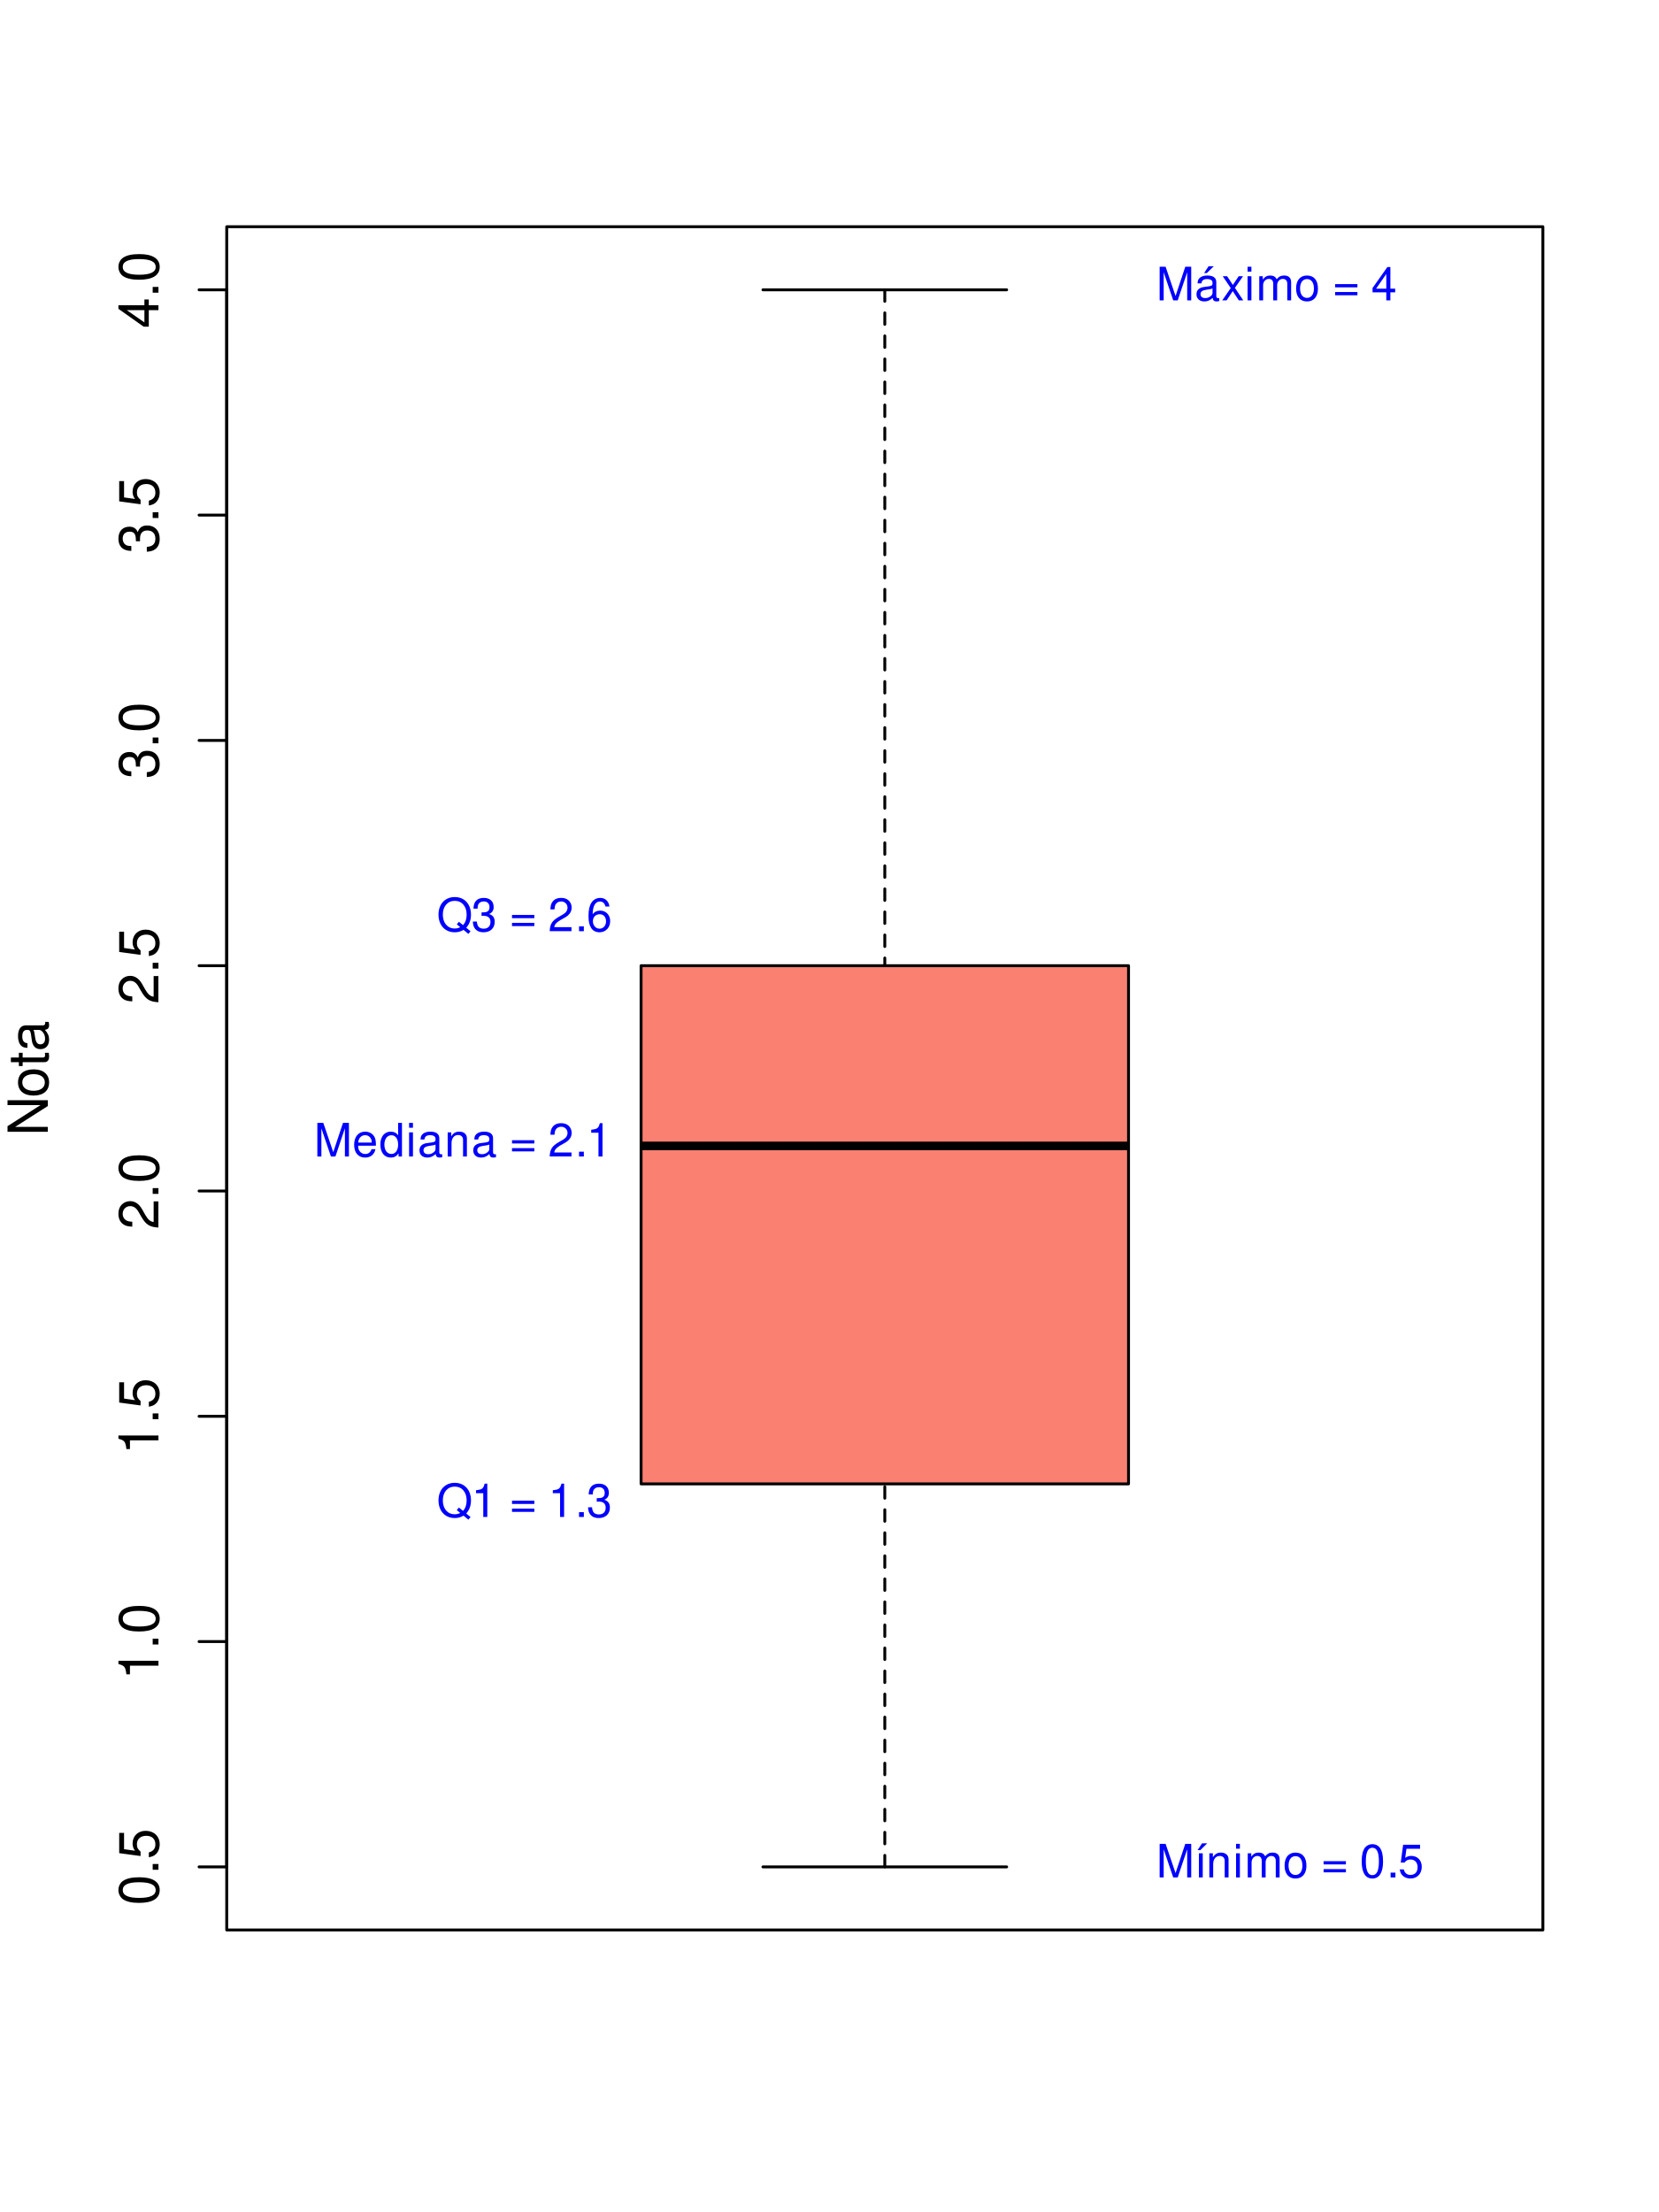
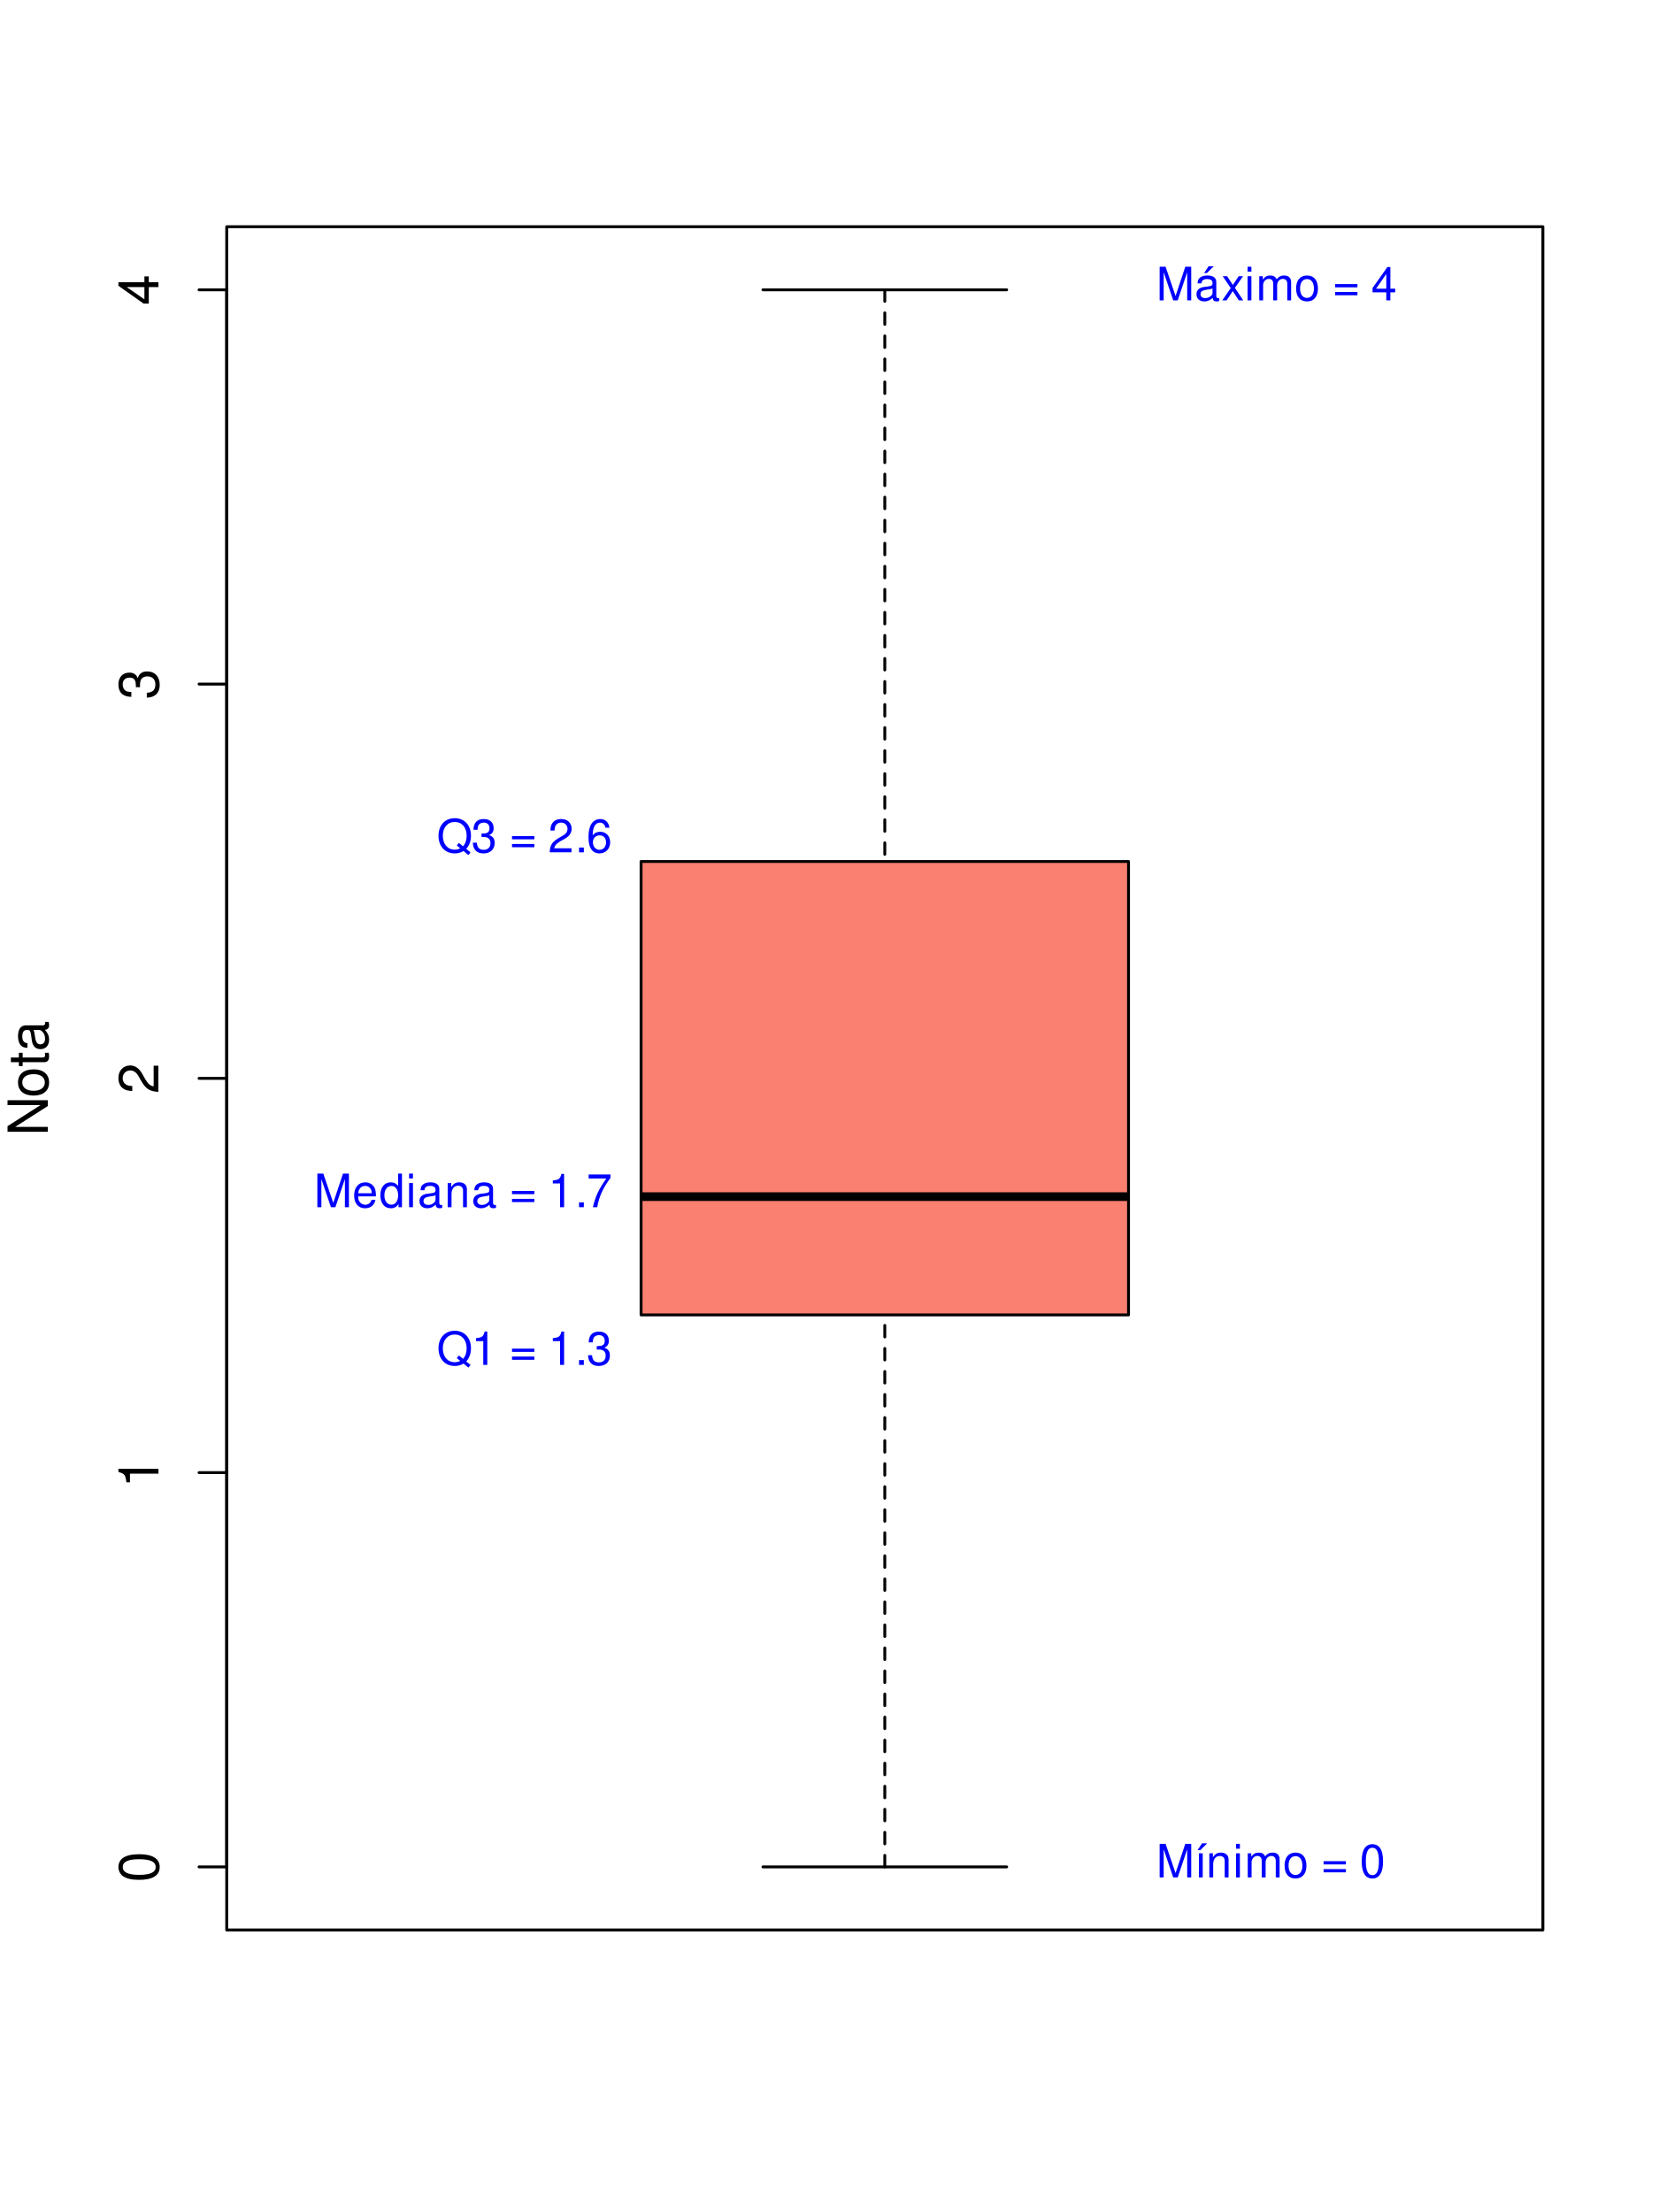
<svg xmlns="http://www.w3.org/2000/svg" xmlns:xlink="http://www.w3.org/1999/xlink" width="432pt" height="576pt" viewBox="0 0 432 576">
  <defs>
    <g>
      <g id="glyph-0-0">
        <path d="M -10.422 -3.969 C -10.422 -3.016 -9.984 -2.141 -9.281 -1.609 C -8.359 -0.953 -6.969 -0.625 -5.047 -0.625 C -1.531 -0.625 0.328 -1.766 0.328 -3.969 C 0.328 -6.125 -1.531 -7.297 -4.953 -7.297 C -6.969 -7.297 -8.328 -6.984 -9.281 -6.312 C -10 -5.781 -10.422 -4.922 -10.422 -3.969 Z M -9.297 -3.969 C -9.297 -5.328 -7.891 -6 -5.078 -6 C -2.109 -6 -0.719 -5.344 -0.719 -3.938 C -0.719 -2.594 -2.156 -1.922 -5.031 -1.922 C -7.891 -1.922 -9.297 -2.594 -9.297 -3.969 Z M -9.297 -3.969 " />
      </g>
      <g id="glyph-0-1">
-         <path d="M -1.5 -2.75 L -1.5 -1.25 L 0 -1.25 L 0 -2.75 Z M -1.5 -2.75 " />
+         <path d="M -7.422 -3.734 L 0 -3.734 L 0 -5 L -10.422 -5 L -10.422 -4.156 C -8.812 -3.719 -8.594 -3.422 -8.344 -1.469 L -7.422 -1.469 Z M -7.422 -3.734 " />
      </g>
      <g id="glyph-0-2">
-         <path d="M -10.219 -6.859 L -10.219 -1.578 L -4.656 -0.828 L -4.656 -1.984 C -5.359 -2.578 -5.609 -3.062 -5.609 -3.875 C -5.609 -5.25 -4.672 -6.094 -3.156 -6.094 C -1.688 -6.094 -0.797 -5.25 -0.797 -3.859 C -0.797 -2.75 -1.359 -2.078 -2.5 -1.766 L -2.5 -0.5 C -1.672 -0.672 -1.266 -0.828 -0.891 -1.125 C -0.109 -1.703 0.328 -2.734 0.328 -3.891 C 0.328 -5.953 -1.172 -7.391 -3.328 -7.391 C -5.344 -7.391 -6.734 -6.047 -6.734 -4.094 C -6.734 -3.375 -6.547 -2.797 -6.109 -2.203 L -8.953 -2.609 L -8.953 -6.859 Z M -10.219 -6.859 " />
+         <path d="M -1.25 -7.297 L -1.25 -1.922 C -2.125 -2.047 -2.672 -2.5 -3.422 -3.766 L -4.234 -5.203 C -5.031 -6.625 -6.094 -7.359 -7.375 -7.359 C -8.234 -7.359 -9.047 -7.016 -9.609 -6.406 C -10.156 -5.812 -10.422 -5.062 -10.422 -4.094 C -10.422 -2.797 -9.953 -1.828 -9.062 -1.266 C -8.516 -0.906 -7.859 -0.75 -6.812 -0.719 L -6.812 -1.984 C -7.516 -2.031 -7.938 -2.125 -8.281 -2.297 C -8.922 -2.625 -9.312 -3.281 -9.312 -4.047 C -9.312 -5.203 -8.469 -6.062 -7.344 -6.062 C -6.516 -6.062 -5.797 -5.594 -5.266 -4.688 L -4.5 -3.359 C -3.266 -1.219 -2.297 -0.609 -0.016 -0.484 L -0.016 -7.297 Z M -1.25 -7.297 " />
      </g>
      <g id="glyph-0-3">
-         <path d="M -7.422 -3.734 L 0 -3.734 L 0 -5 L -10.422 -5 L -10.422 -4.156 C -8.812 -3.719 -8.594 -3.422 -8.344 -1.469 L -7.422 -1.469 Z M -7.422 -3.734 " />
+         <path d="M -4.797 -3.188 L -4.797 -3.875 C -4.797 -5.266 -4.156 -6 -2.891 -6 C -1.578 -6 -0.797 -5.203 -0.797 -3.891 C -0.797 -2.5 -1.5 -1.812 -3.031 -1.734 L -3.031 -0.469 C -2.188 -0.516 -1.641 -0.656 -1.188 -0.906 C -0.172 -1.438 0.328 -2.438 0.328 -3.828 C 0.328 -5.938 -0.938 -7.297 -2.906 -7.297 C -4.234 -7.297 -4.953 -6.781 -5.391 -5.562 C -5.781 -6.516 -6.5 -6.984 -7.547 -6.984 C -9.328 -6.984 -10.422 -5.812 -10.422 -3.875 C -10.422 -1.812 -9.266 -0.719 -7.062 -0.672 L -7.062 -1.938 C -7.688 -1.953 -8.047 -2.016 -8.375 -2.172 C -8.953 -2.469 -9.312 -3.094 -9.312 -3.891 C -9.312 -5.016 -8.625 -5.688 -7.5 -5.688 C -6.766 -5.688 -6.328 -5.438 -6.078 -4.875 C -5.938 -4.531 -5.875 -4.062 -5.859 -3.188 Z M -4.797 -3.188 " />
      </g>
      <g id="glyph-0-4">
-         <path d="M -1.25 -7.297 L -1.25 -1.922 C -2.125 -2.047 -2.672 -2.5 -3.422 -3.766 L -4.234 -5.203 C -5.031 -6.625 -6.094 -7.359 -7.375 -7.359 C -8.234 -7.359 -9.047 -7.016 -9.609 -6.406 C -10.156 -5.812 -10.422 -5.062 -10.422 -4.094 C -10.422 -2.797 -9.953 -1.828 -9.062 -1.266 C -8.516 -0.906 -7.859 -0.75 -6.812 -0.719 L -6.812 -1.984 C -7.516 -2.031 -7.938 -2.125 -8.281 -2.297 C -8.922 -2.625 -9.312 -3.281 -9.312 -4.047 C -9.312 -5.203 -8.469 -6.062 -7.344 -6.062 C -6.516 -6.062 -5.797 -5.594 -5.266 -4.688 L -4.5 -3.359 C -3.266 -1.219 -2.297 -0.609 -0.016 -0.484 L -0.016 -7.297 Z M -1.25 -7.297 " />
+         <path d="M -2.516 -4.703 L 0 -4.703 L 0 -5.984 L -2.516 -5.984 L -2.516 -7.484 L -3.656 -7.484 L -3.656 -5.984 L -10.422 -5.984 L -10.422 -5.047 L -3.859 -0.406 L -2.516 -0.406 Z M -3.656 -4.703 L -3.656 -1.516 L -8.25 -4.703 Z M -3.656 -4.703 " />
      </g>
      <g id="glyph-0-5">
-         <path d="M -4.797 -3.188 L -4.797 -3.875 C -4.797 -5.266 -4.156 -6 -2.891 -6 C -1.578 -6 -0.797 -5.203 -0.797 -3.891 C -0.797 -2.5 -1.5 -1.812 -3.031 -1.734 L -3.031 -0.469 C -2.188 -0.516 -1.641 -0.656 -1.188 -0.906 C -0.172 -1.438 0.328 -2.438 0.328 -3.828 C 0.328 -5.938 -0.938 -7.297 -2.906 -7.297 C -4.234 -7.297 -4.953 -6.781 -5.391 -5.562 C -5.781 -6.516 -6.5 -6.984 -7.547 -6.984 C -9.328 -6.984 -10.422 -5.812 -10.422 -3.875 C -10.422 -1.812 -9.266 -0.719 -7.062 -0.672 L -7.062 -1.938 C -7.688 -1.953 -8.047 -2.016 -8.375 -2.172 C -8.953 -2.469 -9.312 -3.094 -9.312 -3.891 C -9.312 -5.016 -8.625 -5.688 -7.5 -5.688 C -6.766 -5.688 -6.328 -5.438 -6.078 -4.875 C -5.938 -4.531 -5.875 -4.062 -5.859 -3.188 Z M -4.797 -3.188 " />
+         <path d="M -10.5 -9.312 L -10.5 -8.031 L -1.922 -8.031 L -10.5 -2.547 L -10.5 -1.094 L 0 -1.094 L 0 -2.359 L -8.516 -2.359 L 0 -7.797 L 0 -9.312 Z M -10.5 -9.312 " />
      </g>
      <g id="glyph-0-6">
-         <path d="M -2.516 -4.703 L 0 -4.703 L 0 -5.984 L -2.516 -5.984 L -2.516 -7.484 L -3.656 -7.484 L -3.656 -5.984 L -10.422 -5.984 L -10.422 -5.047 L -3.859 -0.406 L -2.516 -0.406 Z M -3.656 -4.703 L -3.656 -1.516 L -8.25 -4.703 Z M -3.656 -4.703 " />
+         <path d="M -7.766 -3.922 C -7.766 -1.781 -6.25 -0.516 -3.719 -0.516 C -1.172 -0.516 0.328 -1.781 0.328 -3.938 C 0.328 -6.062 -1.188 -7.344 -3.656 -7.344 C -6.281 -7.344 -7.766 -6.109 -7.766 -3.922 Z M -6.656 -3.938 C -6.656 -5.281 -5.547 -6.094 -3.672 -6.094 C -1.891 -6.094 -0.781 -5.266 -0.781 -3.938 C -0.781 -2.594 -1.891 -1.766 -3.719 -1.766 C -5.547 -1.766 -6.656 -2.594 -6.656 -3.938 Z M -6.656 -3.938 " />
      </g>
      <g id="glyph-0-7">
-         <path d="M -10.5 -9.312 L -10.5 -8.031 L -1.922 -8.031 L -10.5 -2.547 L -10.5 -1.094 L 0 -1.094 L 0 -2.359 L -8.516 -2.359 L 0 -7.797 L 0 -9.312 Z M -10.5 -9.312 " />
+         <path d="M -7.547 -3.656 L -7.547 -2.422 L -9.625 -2.422 L -9.625 -1.219 L -7.547 -1.219 L -7.547 -0.203 L -6.562 -0.203 L -6.562 -1.219 L -0.859 -1.219 C -0.094 -1.219 0.328 -1.75 0.328 -2.672 C 0.328 -3 0.297 -3.25 0.234 -3.656 L -0.781 -3.656 C -0.734 -3.484 -0.719 -3.328 -0.719 -3.078 C -0.719 -2.562 -0.859 -2.422 -1.391 -2.422 L -6.562 -2.422 L -6.562 -3.656 Z M -7.547 -3.656 " />
      </g>
      <g id="glyph-0-8">
-         <path d="M -7.766 -3.922 C -7.766 -1.781 -6.25 -0.516 -3.719 -0.516 C -1.172 -0.516 0.328 -1.781 0.328 -3.938 C 0.328 -6.062 -1.188 -7.344 -3.656 -7.344 C -6.281 -7.344 -7.766 -6.109 -7.766 -3.922 Z M -6.656 -3.938 C -6.656 -5.281 -5.547 -6.094 -3.672 -6.094 C -1.891 -6.094 -0.781 -5.266 -0.781 -3.938 C -0.781 -2.594 -1.891 -1.766 -3.719 -1.766 C -5.547 -1.766 -6.656 -2.594 -6.656 -3.938 Z M -6.656 -3.938 " />
-       </g>
-       <g id="glyph-0-9">
-         <path d="M -7.547 -3.656 L -7.547 -2.422 L -9.625 -2.422 L -9.625 -1.219 L -7.547 -1.219 L -7.547 -0.203 L -6.562 -0.203 L -6.562 -1.219 L -0.859 -1.219 C -0.094 -1.219 0.328 -1.75 0.328 -2.672 C 0.328 -3 0.297 -3.25 0.234 -3.656 L -0.781 -3.656 C -0.734 -3.484 -0.719 -3.328 -0.719 -3.078 C -0.719 -2.562 -0.859 -2.422 -1.391 -2.422 L -6.562 -2.422 L -6.562 -3.656 Z M -7.547 -3.656 " />
-       </g>
-       <g id="glyph-0-10">
        <path d="M -0.703 -7.703 C -0.672 -7.578 -0.672 -7.516 -0.672 -7.453 C -0.672 -7.031 -0.891 -6.797 -1.266 -6.797 L -5.703 -6.797 C -7.047 -6.797 -7.766 -5.812 -7.766 -3.969 C -7.766 -2.859 -7.453 -1.969 -6.891 -1.453 C -6.5 -1.109 -6.062 -0.969 -5.312 -0.938 L -5.312 -2.141 C -6.234 -2.25 -6.656 -2.797 -6.656 -3.922 C -6.656 -5.016 -6.25 -5.609 -5.531 -5.609 L -5.219 -5.609 C -4.703 -5.594 -4.516 -5.328 -4.375 -4.344 C -4.156 -2.656 -4.109 -2.391 -3.922 -1.938 C -3.547 -1.047 -2.875 -0.609 -1.906 -0.609 C -0.531 -0.609 0.328 -1.562 0.328 -3.078 C 0.328 -4.031 0 -4.797 -0.781 -5.641 C 0 -5.734 0.328 -6.109 0.328 -6.891 C 0.328 -7.141 0.297 -7.297 0.203 -7.703 Z M -2.375 -5.609 C -1.969 -5.609 -1.734 -5.484 -1.391 -5.125 C -0.953 -4.641 -0.719 -4.047 -0.719 -3.344 C -0.719 -2.406 -1.172 -1.859 -1.938 -1.859 C -2.719 -1.859 -3.125 -2.375 -3.312 -3.672 C -3.484 -4.953 -3.547 -5.203 -3.734 -5.609 Z M -2.375 -5.609 " />
      </g>
      <g id="glyph-1-0">
        <path d="M 5.609 0 L 8.078 -7.328 L 8.078 0 L 9.125 0 L 9.125 -8.75 L 7.578 -8.75 L 5.047 -1.125 L 2.453 -8.75 L 0.906 -8.75 L 0.906 0 L 1.953 0 L 1.953 -7.328 L 4.438 0 Z M 5.609 0 " />
      </g>
      <g id="glyph-1-1">
        <path d="M 2.125 -6.281 L 1.125 -6.281 L 1.125 0 L 2.125 0 Z M 1.938 -8.875 L 0.781 -7.109 L 1.5 -7.109 L 3.281 -8.875 Z M 1.938 -8.875 " />
      </g>
      <g id="glyph-1-2">
        <path d="M 0.844 -6.281 L 0.844 0 L 1.844 0 L 1.844 -3.469 C 1.844 -4.75 2.516 -5.594 3.547 -5.594 C 4.344 -5.594 4.844 -5.109 4.844 -4.359 L 4.844 0 L 5.844 0 L 5.844 -4.75 C 5.844 -5.797 5.062 -6.469 3.859 -6.469 C 2.922 -6.469 2.312 -6.109 1.766 -5.234 L 1.766 -6.281 Z M 0.844 -6.281 " />
      </g>
      <g id="glyph-1-3">
        <path d="M 1.797 -6.281 L 0.797 -6.281 L 0.797 0 L 1.797 0 Z M 1.797 -8.75 L 0.797 -8.75 L 0.797 -7.484 L 1.797 -7.484 Z M 1.797 -8.75 " />
      </g>
      <g id="glyph-1-4">
        <path d="M 0.844 -6.281 L 0.844 0 L 1.844 0 L 1.844 -3.953 C 1.844 -4.859 2.516 -5.594 3.328 -5.594 C 4.062 -5.594 4.484 -5.141 4.484 -4.328 L 4.484 0 L 5.5 0 L 5.5 -3.953 C 5.5 -4.859 6.156 -5.594 6.969 -5.594 C 7.703 -5.594 8.141 -5.125 8.141 -4.328 L 8.141 0 L 9.141 0 L 9.141 -4.719 C 9.141 -5.844 8.5 -6.469 7.312 -6.469 C 6.484 -6.469 5.969 -6.219 5.391 -5.516 C 5.016 -6.188 4.516 -6.469 3.703 -6.469 C 2.859 -6.469 2.297 -6.156 1.766 -5.406 L 1.766 -6.281 Z M 0.844 -6.281 " />
      </g>
      <g id="glyph-1-5">
        <path d="M 3.266 -6.469 C 1.484 -6.469 0.438 -5.203 0.438 -3.094 C 0.438 -0.969 1.484 0.281 3.281 0.281 C 5.047 0.281 6.125 -0.984 6.125 -3.047 C 6.125 -5.234 5.094 -6.469 3.266 -6.469 Z M 3.281 -5.547 C 4.406 -5.547 5.078 -4.625 5.078 -3.062 C 5.078 -1.578 4.375 -0.641 3.281 -0.641 C 2.156 -0.641 1.469 -1.578 1.469 -3.094 C 1.469 -4.625 2.156 -5.547 3.281 -5.547 Z M 3.281 -5.547 " />
      </g>
      <g id="glyph-1-6">
</g>
      <g id="glyph-1-7">
        <path d="M 6.406 -4.234 L 0.594 -4.234 L 0.594 -3.391 L 6.406 -3.391 Z M 6.406 -2.172 L 0.594 -2.172 L 0.594 -1.328 L 6.406 -1.328 Z M 6.406 -2.172 " />
      </g>
      <g id="glyph-1-8">
        <path d="M 3.297 -8.672 C 2.516 -8.672 1.781 -8.312 1.344 -7.734 C 0.797 -6.953 0.516 -5.812 0.516 -4.203 C 0.516 -1.266 1.469 0.281 3.297 0.281 C 5.094 0.281 6.078 -1.266 6.078 -4.125 C 6.078 -5.812 5.812 -6.938 5.25 -7.734 C 4.812 -8.328 4.109 -8.672 3.297 -8.672 Z M 3.297 -7.734 C 4.438 -7.734 5 -6.578 5 -4.219 C 5 -1.75 4.453 -0.594 3.281 -0.594 C 2.156 -0.594 1.594 -1.797 1.594 -4.188 C 1.594 -6.578 2.156 -7.734 3.297 -7.734 Z M 3.297 -7.734 " />
      </g>
      <g id="glyph-1-9">
+         <path d="M 6.422 -0.594 C 6.312 -0.562 6.266 -0.562 6.203 -0.562 C 5.859 -0.562 5.656 -0.75 5.656 -1.062 L 5.656 -4.75 C 5.656 -5.875 4.844 -6.469 3.297 -6.469 C 2.375 -6.469 1.641 -6.203 1.219 -5.734 C 0.922 -5.406 0.797 -5.047 0.781 -4.422 L 1.781 -4.422 C 1.875 -5.203 2.328 -5.547 3.266 -5.547 C 4.172 -5.547 4.672 -5.203 4.672 -4.609 L 4.672 -4.344 C 4.656 -3.906 4.438 -3.75 3.625 -3.641 C 2.203 -3.469 1.984 -3.422 1.609 -3.266 C 0.875 -2.953 0.5 -2.406 0.5 -1.578 C 0.5 -0.438 1.297 0.281 2.562 0.281 C 3.359 0.281 4 0 4.703 -0.641 C 4.781 0 5.094 0.281 5.734 0.281 C 5.953 0.281 6.078 0.25 6.422 0.172 Z M 4.672 -1.984 C 4.672 -1.641 4.578 -1.438 4.266 -1.156 C 3.859 -0.797 3.375 -0.594 2.781 -0.594 C 2 -0.594 1.547 -0.969 1.547 -1.609 C 1.547 -2.266 1.984 -2.609 3.062 -2.766 C 4.125 -2.906 4.328 -2.953 4.672 -3.109 Z M 3.641 -8.875 L 2.484 -7.109 L 3.203 -7.109 L 4.984 -8.875 Z M 3.641 -8.875 " />
+       </g>
+       <g id="glyph-1-10">
+         <path d="M 3.5 -3.25 L 5.609 -6.281 L 4.484 -6.281 L 2.969 -4.016 L 1.469 -6.281 L 0.328 -6.281 L 2.422 -3.203 L 0.203 0 L 1.344 0 L 2.938 -2.406 L 4.516 0 L 5.672 0 Z M 3.5 -3.25 " />
+       </g>
+       <g id="glyph-1-11">
+         <path d="M 3.922 -2.094 L 3.922 0 L 4.984 0 L 4.984 -2.094 L 6.234 -2.094 L 6.234 -3.047 L 4.984 -3.047 L 4.984 -8.672 L 4.203 -8.672 L 0.344 -3.219 L 0.344 -2.094 Z M 3.922 -3.047 L 1.266 -3.047 L 3.922 -6.875 Z M 3.922 -3.047 " />
+       </g>
+       <g id="glyph-1-12">
+         <path d="M 8.797 0.016 L 7.672 -0.906 C 8.5 -1.828 8.906 -2.938 8.906 -4.328 C 8.906 -7.062 7.203 -8.891 4.688 -8.891 C 2.141 -8.891 0.453 -7.062 0.453 -4.312 C 0.453 -1.578 2.141 0.281 4.688 0.281 C 5.562 0.281 6.266 0.078 6.969 -0.344 L 8.234 0.703 Z M 5.766 -2.453 L 5.219 -1.781 L 6.109 -1.047 C 5.594 -0.797 5.203 -0.703 4.672 -0.703 C 2.812 -0.703 1.578 -2.141 1.578 -4.312 C 1.578 -6.469 2.812 -7.906 4.688 -7.906 C 6.547 -7.906 7.781 -6.469 7.781 -4.312 C 7.781 -3.188 7.484 -2.312 6.844 -1.578 Z M 5.766 -2.453 " />
+       </g>
+       <g id="glyph-1-13">
+         <path d="M 3.109 -6.188 L 3.109 0 L 4.156 0 L 4.156 -8.672 L 3.469 -8.672 C 3.094 -7.344 2.859 -7.156 1.219 -6.953 L 1.219 -6.188 Z M 3.109 -6.188 " />
+       </g>
+       <g id="glyph-1-14">
        <path d="M 2.297 -1.25 L 1.047 -1.25 L 1.047 0 L 2.297 0 Z M 2.297 -1.25 " />
      </g>
-       <g id="glyph-1-10">
-         <path d="M 5.719 -8.516 L 1.312 -8.516 L 0.688 -3.875 L 1.656 -3.875 C 2.141 -4.469 2.562 -4.672 3.234 -4.672 C 4.375 -4.672 5.078 -3.891 5.078 -2.625 C 5.078 -1.406 4.375 -0.656 3.219 -0.656 C 2.297 -0.656 1.734 -1.125 1.469 -2.094 L 0.422 -2.094 C 0.562 -1.391 0.688 -1.062 0.938 -0.75 C 1.422 -0.094 2.281 0.281 3.234 0.281 C 4.953 0.281 6.156 -0.969 6.156 -2.766 C 6.156 -4.453 5.047 -5.609 3.406 -5.609 C 2.812 -5.609 2.328 -5.453 1.844 -5.094 L 2.172 -7.469 L 5.719 -7.469 Z M 5.719 -8.516 " />
-       </g>
-       <g id="glyph-1-11">
-         <path d="M 6.422 -0.594 C 6.312 -0.562 6.266 -0.562 6.203 -0.562 C 5.859 -0.562 5.656 -0.75 5.656 -1.062 L 5.656 -4.75 C 5.656 -5.875 4.844 -6.469 3.297 -6.469 C 2.375 -6.469 1.641 -6.203 1.219 -5.734 C 0.922 -5.406 0.797 -5.047 0.781 -4.422 L 1.781 -4.422 C 1.875 -5.203 2.328 -5.547 3.266 -5.547 C 4.172 -5.547 4.672 -5.203 4.672 -4.609 L 4.672 -4.344 C 4.656 -3.906 4.438 -3.75 3.625 -3.641 C 2.203 -3.469 1.984 -3.422 1.609 -3.266 C 0.875 -2.953 0.5 -2.406 0.5 -1.578 C 0.5 -0.438 1.297 0.281 2.562 0.281 C 3.359 0.281 4 0 4.703 -0.641 C 4.781 0 5.094 0.281 5.734 0.281 C 5.953 0.281 6.078 0.25 6.422 0.172 Z M 4.672 -1.984 C 4.672 -1.641 4.578 -1.438 4.266 -1.156 C 3.859 -0.797 3.375 -0.594 2.781 -0.594 C 2 -0.594 1.547 -0.969 1.547 -1.609 C 1.547 -2.266 1.984 -2.609 3.062 -2.766 C 4.125 -2.906 4.328 -2.953 4.672 -3.109 Z M 3.641 -8.875 L 2.484 -7.109 L 3.203 -7.109 L 4.984 -8.875 Z M 3.641 -8.875 " />
-       </g>
-       <g id="glyph-1-12">
-         <path d="M 3.5 -3.25 L 5.609 -6.281 L 4.484 -6.281 L 2.969 -4.016 L 1.469 -6.281 L 0.328 -6.281 L 2.422 -3.203 L 0.203 0 L 1.344 0 L 2.938 -2.406 L 4.516 0 L 5.672 0 Z M 3.5 -3.25 " />
-       </g>
-       <g id="glyph-1-13">
-         <path d="M 3.922 -2.094 L 3.922 0 L 4.984 0 L 4.984 -2.094 L 6.234 -2.094 L 6.234 -3.047 L 4.984 -3.047 L 4.984 -8.672 L 4.203 -8.672 L 0.344 -3.219 L 0.344 -2.094 Z M 3.922 -3.047 L 1.266 -3.047 L 3.922 -6.875 Z M 3.922 -3.047 " />
-       </g>
-       <g id="glyph-1-14">
-         <path d="M 8.797 0.016 L 7.672 -0.906 C 8.5 -1.828 8.906 -2.938 8.906 -4.328 C 8.906 -7.062 7.203 -8.891 4.688 -8.891 C 2.141 -8.891 0.453 -7.062 0.453 -4.312 C 0.453 -1.578 2.141 0.281 4.688 0.281 C 5.562 0.281 6.266 0.078 6.969 -0.344 L 8.234 0.703 Z M 5.766 -2.453 L 5.219 -1.781 L 6.109 -1.047 C 5.594 -0.797 5.203 -0.703 4.672 -0.703 C 2.812 -0.703 1.578 -2.141 1.578 -4.312 C 1.578 -6.469 2.812 -7.906 4.688 -7.906 C 6.547 -7.906 7.781 -6.469 7.781 -4.312 C 7.781 -3.188 7.484 -2.312 6.844 -1.578 Z M 5.766 -2.453 " />
-       </g>
      <g id="glyph-1-15">
-         <path d="M 3.109 -6.188 L 3.109 0 L 4.156 0 L 4.156 -8.672 L 3.469 -8.672 C 3.094 -7.344 2.859 -7.156 1.219 -6.953 L 1.219 -6.188 Z M 3.109 -6.188 " />
+         <path d="M 2.656 -4 L 3.234 -4 C 4.375 -4 4.984 -3.453 4.984 -2.406 C 4.984 -1.312 4.328 -0.656 3.234 -0.656 C 2.078 -0.656 1.516 -1.25 1.438 -2.516 L 0.391 -2.516 C 0.438 -1.828 0.547 -1.375 0.75 -0.984 C 1.203 -0.141 2.031 0.281 3.188 0.281 C 4.938 0.281 6.078 -0.781 6.078 -2.422 C 6.078 -3.531 5.656 -4.125 4.625 -4.484 C 5.422 -4.812 5.812 -5.406 5.812 -6.281 C 5.812 -7.781 4.844 -8.672 3.234 -8.672 C 1.516 -8.672 0.594 -7.719 0.562 -5.875 L 1.625 -5.875 C 1.625 -6.406 1.688 -6.703 1.812 -6.969 C 2.047 -7.469 2.578 -7.75 3.234 -7.75 C 4.172 -7.75 4.734 -7.188 4.734 -6.25 C 4.734 -5.641 4.531 -5.266 4.062 -5.062 C 3.766 -4.938 3.391 -4.891 2.656 -4.891 Z M 2.656 -4 " />
      </g>
      <g id="glyph-1-16">
-         <path d="M 2.656 -4 L 3.234 -4 C 4.375 -4 4.984 -3.453 4.984 -2.406 C 4.984 -1.312 4.328 -0.656 3.234 -0.656 C 2.078 -0.656 1.516 -1.25 1.438 -2.516 L 0.391 -2.516 C 0.438 -1.828 0.547 -1.375 0.75 -0.984 C 1.203 -0.141 2.031 0.281 3.188 0.281 C 4.938 0.281 6.078 -0.781 6.078 -2.422 C 6.078 -3.531 5.656 -4.125 4.625 -4.484 C 5.422 -4.812 5.812 -5.406 5.812 -6.281 C 5.812 -7.781 4.844 -8.672 3.234 -8.672 C 1.516 -8.672 0.594 -7.719 0.562 -5.875 L 1.625 -5.875 C 1.625 -6.406 1.688 -6.703 1.812 -6.969 C 2.047 -7.469 2.578 -7.75 3.234 -7.75 C 4.172 -7.75 4.734 -7.188 4.734 -6.25 C 4.734 -5.641 4.531 -5.266 4.062 -5.062 C 3.766 -4.938 3.391 -4.891 2.656 -4.891 Z M 2.656 -4 " />
+         <path d="M 6.156 -2.812 C 6.156 -3.766 6.078 -4.344 5.906 -4.812 C 5.5 -5.844 4.531 -6.469 3.359 -6.469 C 1.609 -6.469 0.484 -5.141 0.484 -3.062 C 0.484 -0.984 1.562 0.281 3.344 0.281 C 4.781 0.281 5.766 -0.547 6.031 -1.906 L 5.016 -1.906 C 4.734 -1.078 4.172 -0.641 3.375 -0.641 C 2.734 -0.641 2.203 -0.938 1.859 -1.469 C 1.625 -1.828 1.531 -2.188 1.531 -2.812 Z M 1.547 -3.625 C 1.625 -4.781 2.344 -5.547 3.344 -5.547 C 4.375 -5.547 5.078 -4.75 5.078 -3.625 Z M 1.547 -3.625 " />
      </g>
      <g id="glyph-1-17">
-         <path d="M 6.156 -2.812 C 6.156 -3.766 6.078 -4.344 5.906 -4.812 C 5.5 -5.844 4.531 -6.469 3.359 -6.469 C 1.609 -6.469 0.484 -5.141 0.484 -3.062 C 0.484 -0.984 1.562 0.281 3.344 0.281 C 4.781 0.281 5.766 -0.547 6.031 -1.906 L 5.016 -1.906 C 4.734 -1.078 4.172 -0.641 3.375 -0.641 C 2.734 -0.641 2.203 -0.938 1.859 -1.469 C 1.625 -1.828 1.531 -2.188 1.531 -2.812 Z M 1.547 -3.625 C 1.625 -4.781 2.344 -5.547 3.344 -5.547 C 4.375 -5.547 5.078 -4.75 5.078 -3.625 Z M 1.547 -3.625 " />
+         <path d="M 5.938 -8.75 L 4.938 -8.75 L 4.938 -5.5 C 4.531 -6.125 3.859 -6.469 3.016 -6.469 C 1.375 -6.469 0.312 -5.156 0.312 -3.156 C 0.312 -1.031 1.344 0.281 3.047 0.281 C 3.906 0.281 4.516 -0.047 5.047 -0.828 L 5.047 0 L 5.938 0 Z M 3.188 -5.531 C 4.266 -5.531 4.938 -4.578 4.938 -3.078 C 4.938 -1.625 4.25 -0.656 3.188 -0.656 C 2.094 -0.656 1.359 -1.625 1.359 -3.094 C 1.359 -4.562 2.094 -5.531 3.188 -5.531 Z M 3.188 -5.531 " />
      </g>
      <g id="glyph-1-18">
-         <path d="M 5.938 -8.75 L 4.938 -8.75 L 4.938 -5.5 C 4.531 -6.125 3.859 -6.469 3.016 -6.469 C 1.375 -6.469 0.312 -5.156 0.312 -3.156 C 0.312 -1.031 1.344 0.281 3.047 0.281 C 3.906 0.281 4.516 -0.047 5.047 -0.828 L 5.047 0 L 5.938 0 Z M 3.188 -5.531 C 4.266 -5.531 4.938 -4.578 4.938 -3.078 C 4.938 -1.625 4.25 -0.656 3.188 -0.656 C 2.094 -0.656 1.359 -1.625 1.359 -3.094 C 1.359 -4.562 2.094 -5.531 3.188 -5.531 Z M 3.188 -5.531 " />
+         <path d="M 6.422 -0.594 C 6.312 -0.562 6.266 -0.562 6.203 -0.562 C 5.859 -0.562 5.656 -0.75 5.656 -1.062 L 5.656 -4.75 C 5.656 -5.875 4.844 -6.469 3.297 -6.469 C 2.375 -6.469 1.641 -6.203 1.219 -5.734 C 0.922 -5.406 0.797 -5.047 0.781 -4.422 L 1.781 -4.422 C 1.875 -5.203 2.328 -5.547 3.266 -5.547 C 4.172 -5.547 4.672 -5.203 4.672 -4.609 L 4.672 -4.344 C 4.656 -3.906 4.438 -3.75 3.625 -3.641 C 2.203 -3.469 1.984 -3.422 1.609 -3.266 C 0.875 -2.953 0.5 -2.406 0.5 -1.578 C 0.5 -0.438 1.297 0.281 2.562 0.281 C 3.359 0.281 4 0 4.703 -0.641 C 4.781 0 5.094 0.281 5.734 0.281 C 5.953 0.281 6.078 0.25 6.422 0.172 Z M 4.672 -1.984 C 4.672 -1.641 4.578 -1.438 4.266 -1.156 C 3.859 -0.797 3.375 -0.594 2.781 -0.594 C 2 -0.594 1.547 -0.969 1.547 -1.609 C 1.547 -2.266 1.984 -2.609 3.062 -2.766 C 4.125 -2.906 4.328 -2.953 4.672 -3.109 Z M 4.672 -1.984 " />
      </g>
      <g id="glyph-1-19">
-         <path d="M 6.422 -0.594 C 6.312 -0.562 6.266 -0.562 6.203 -0.562 C 5.859 -0.562 5.656 -0.75 5.656 -1.062 L 5.656 -4.75 C 5.656 -5.875 4.844 -6.469 3.297 -6.469 C 2.375 -6.469 1.641 -6.203 1.219 -5.734 C 0.922 -5.406 0.797 -5.047 0.781 -4.422 L 1.781 -4.422 C 1.875 -5.203 2.328 -5.547 3.266 -5.547 C 4.172 -5.547 4.672 -5.203 4.672 -4.609 L 4.672 -4.344 C 4.656 -3.906 4.438 -3.75 3.625 -3.641 C 2.203 -3.469 1.984 -3.422 1.609 -3.266 C 0.875 -2.953 0.5 -2.406 0.5 -1.578 C 0.5 -0.438 1.297 0.281 2.562 0.281 C 3.359 0.281 4 0 4.703 -0.641 C 4.781 0 5.094 0.281 5.734 0.281 C 5.953 0.281 6.078 0.25 6.422 0.172 Z M 4.672 -1.984 C 4.672 -1.641 4.578 -1.438 4.266 -1.156 C 3.859 -0.797 3.375 -0.594 2.781 -0.594 C 2 -0.594 1.547 -0.969 1.547 -1.609 C 1.547 -2.266 1.984 -2.609 3.062 -2.766 C 4.125 -2.906 4.328 -2.953 4.672 -3.109 Z M 4.672 -1.984 " />
+         <path d="M 6.234 -8.516 L 0.547 -8.516 L 0.547 -7.469 L 5.141 -7.469 C 3.125 -4.578 2.297 -2.797 1.656 0 L 2.781 0 C 3.25 -2.719 4.312 -5.062 6.234 -7.625 Z M 6.234 -8.516 " />
      </g>
      <g id="glyph-1-20">
        <path d="M 6.078 -1.047 L 1.594 -1.047 C 1.703 -1.766 2.094 -2.219 3.125 -2.859 L 4.328 -3.531 C 5.516 -4.188 6.125 -5.078 6.125 -6.141 C 6.125 -6.859 5.844 -7.531 5.344 -8 C 4.844 -8.453 4.219 -8.672 3.406 -8.672 C 2.328 -8.672 1.531 -8.297 1.062 -7.547 C 0.75 -7.094 0.625 -6.547 0.594 -5.672 L 1.656 -5.672 C 1.688 -6.266 1.766 -6.609 1.906 -6.906 C 2.188 -7.422 2.734 -7.75 3.375 -7.75 C 4.328 -7.75 5.047 -7.062 5.047 -6.125 C 5.047 -5.422 4.656 -4.828 3.906 -4.391 L 2.797 -3.75 C 1.016 -2.719 0.5 -1.906 0.406 -0.016 L 6.078 -0.016 Z M 6.078 -1.047 " />
      </g>
      <g id="glyph-1-21">
        <path d="M 5.969 -6.422 C 5.766 -7.844 4.859 -8.672 3.562 -8.672 C 2.625 -8.672 1.781 -8.219 1.281 -7.438 C 0.75 -6.594 0.516 -5.531 0.516 -3.953 C 0.516 -2.5 0.719 -1.578 1.234 -0.797 C 1.688 -0.094 2.438 0.281 3.375 0.281 C 4.984 0.281 6.156 -0.938 6.156 -2.625 C 6.156 -4.219 5.078 -5.359 3.547 -5.359 C 2.719 -5.359 2.047 -5.047 1.594 -4.406 C 1.609 -6.547 2.281 -7.734 3.484 -7.734 C 4.234 -7.734 4.75 -7.266 4.922 -6.422 Z M 3.422 -4.422 C 4.438 -4.422 5.078 -3.703 5.078 -2.547 C 5.078 -1.453 4.359 -0.656 3.391 -0.656 C 2.406 -0.656 1.656 -1.484 1.656 -2.594 C 1.656 -3.672 2.375 -4.422 3.422 -4.422 Z M 3.422 -4.422 " />
      </g>
    </g>
  </defs>
-   <path fill-rule="nonzero" fill="rgb(98.039%, 50.196%, 44.706%)" fill-opacity="1" d="M 166.934 386.398 L 293.867 386.398 L 293.867 251.465 L 166.934 251.465 Z M 166.934 386.398 " />
-   <path fill="none" stroke-width="2.25" stroke-linecap="butt" stroke-linejoin="round" stroke="rgb(0%, 0%, 0%)" stroke-opacity="1" stroke-miterlimit="10" d="M 166.934 298.398 L 293.867 298.398 " />
-   <path fill="none" stroke-width="0.75" stroke-linecap="round" stroke-linejoin="round" stroke="rgb(0%, 0%, 0%)" stroke-opacity="1" stroke-dasharray="3 3" stroke-miterlimit="10" d="M 230.398 486.133 L 230.398 386.398 " />
-   <path fill="none" stroke-width="0.75" stroke-linecap="round" stroke-linejoin="round" stroke="rgb(0%, 0%, 0%)" stroke-opacity="1" stroke-dasharray="3 3" stroke-miterlimit="10" d="M 230.398 75.465 L 230.398 251.465 " />
+   <path fill-rule="nonzero" fill="rgb(98.039%, 50.196%, 44.706%)" fill-opacity="1" d="M 166.934 342.398 L 293.867 342.398 L 293.867 224.332 L 166.934 224.332 Z M 166.934 342.398 " />
+   <path fill="none" stroke-width="2.25" stroke-linecap="butt" stroke-linejoin="round" stroke="rgb(0%, 0%, 0%)" stroke-opacity="1" stroke-miterlimit="10" d="M 166.934 311.602 L 293.867 311.602 " />
+   <path fill="none" stroke-width="0.75" stroke-linecap="round" stroke-linejoin="round" stroke="rgb(0%, 0%, 0%)" stroke-opacity="1" stroke-dasharray="3 3" stroke-miterlimit="10" d="M 230.398 486.133 L 230.398 342.398 " />
+   <path fill="none" stroke-width="0.75" stroke-linecap="round" stroke-linejoin="round" stroke="rgb(0%, 0%, 0%)" stroke-opacity="1" stroke-dasharray="3 3" stroke-miterlimit="10" d="M 230.398 75.465 L 230.398 224.332 " />
  <path fill="none" stroke-width="0.75" stroke-linecap="round" stroke-linejoin="round" stroke="rgb(0%, 0%, 0%)" stroke-opacity="1" stroke-miterlimit="10" d="M 198.668 486.133 L 262.133 486.133 " />
  <path fill="none" stroke-width="0.75" stroke-linecap="round" stroke-linejoin="round" stroke="rgb(0%, 0%, 0%)" stroke-opacity="1" stroke-miterlimit="10" d="M 198.668 75.465 L 262.133 75.465 " />
-   <path fill="none" stroke-width="0.75" stroke-linecap="round" stroke-linejoin="round" stroke="rgb(0%, 0%, 0%)" stroke-opacity="1" stroke-miterlimit="10" d="M 166.934 386.398 L 293.867 386.398 L 293.867 251.465 L 166.934 251.465 Z M 166.934 386.398 " />
+   <path fill="none" stroke-width="0.75" stroke-linecap="round" stroke-linejoin="round" stroke="rgb(0%, 0%, 0%)" stroke-opacity="1" stroke-miterlimit="10" d="M 166.934 342.398 L 293.867 342.398 L 293.867 224.332 L 166.934 224.332 Z M 166.934 342.398 " />
  <path fill="none" stroke-width="0.75" stroke-linecap="round" stroke-linejoin="round" stroke="rgb(0%, 0%, 0%)" stroke-opacity="1" stroke-miterlimit="10" d="M 59.039 486.133 L 59.039 75.465 " />
  <path fill="none" stroke-width="0.75" stroke-linecap="round" stroke-linejoin="round" stroke="rgb(0%, 0%, 0%)" stroke-opacity="1" stroke-miterlimit="10" d="M 59.039 486.133 L 51.84 486.133 " />
-   <path fill="none" stroke-width="0.75" stroke-linecap="round" stroke-linejoin="round" stroke="rgb(0%, 0%, 0%)" stroke-opacity="1" stroke-miterlimit="10" d="M 59.039 427.465 L 51.84 427.465 " />
-   <path fill="none" stroke-width="0.75" stroke-linecap="round" stroke-linejoin="round" stroke="rgb(0%, 0%, 0%)" stroke-opacity="1" stroke-miterlimit="10" d="M 59.039 368.801 L 51.84 368.801 " />
-   <path fill="none" stroke-width="0.75" stroke-linecap="round" stroke-linejoin="round" stroke="rgb(0%, 0%, 0%)" stroke-opacity="1" stroke-miterlimit="10" d="M 59.039 310.133 L 51.84 310.133 " />
-   <path fill="none" stroke-width="0.75" stroke-linecap="round" stroke-linejoin="round" stroke="rgb(0%, 0%, 0%)" stroke-opacity="1" stroke-miterlimit="10" d="M 59.039 251.465 L 51.84 251.465 " />
-   <path fill="none" stroke-width="0.75" stroke-linecap="round" stroke-linejoin="round" stroke="rgb(0%, 0%, 0%)" stroke-opacity="1" stroke-miterlimit="10" d="M 59.039 192.801 L 51.84 192.801 " />
-   <path fill="none" stroke-width="0.75" stroke-linecap="round" stroke-linejoin="round" stroke="rgb(0%, 0%, 0%)" stroke-opacity="1" stroke-miterlimit="10" d="M 59.039 134.133 L 51.84 134.133 " />
+   <path fill="none" stroke-width="0.75" stroke-linecap="round" stroke-linejoin="round" stroke="rgb(0%, 0%, 0%)" stroke-opacity="1" stroke-miterlimit="10" d="M 59.039 383.465 L 51.84 383.465 " />
+   <path fill="none" stroke-width="0.75" stroke-linecap="round" stroke-linejoin="round" stroke="rgb(0%, 0%, 0%)" stroke-opacity="1" stroke-miterlimit="10" d="M 59.039 280.801 L 51.84 280.801 " />
+   <path fill="none" stroke-width="0.75" stroke-linecap="round" stroke-linejoin="round" stroke="rgb(0%, 0%, 0%)" stroke-opacity="1" stroke-miterlimit="10" d="M 59.039 178.133 L 51.84 178.133 " />
  <path fill="none" stroke-width="0.75" stroke-linecap="round" stroke-linejoin="round" stroke="rgb(0%, 0%, 0%)" stroke-opacity="1" stroke-miterlimit="10" d="M 59.039 75.465 L 51.84 75.465 " />
  <g fill="rgb(0%, 0%, 0%)" fill-opacity="1">
-     <use xlink:href="#glyph-0-0" x="41.259" y="496.133" />
-     <use xlink:href="#glyph-0-1" x="41.259" y="488.133" />
-     <use xlink:href="#glyph-0-2" x="41.259" y="484.133" />
+     <use xlink:href="#glyph-0-0" x="41.259" y="490.133" />
  </g>
  <g fill="rgb(0%, 0%, 0%)" fill-opacity="1">
-     <use xlink:href="#glyph-0-3" x="41.259" y="437.465" />
-     <use xlink:href="#glyph-0-1" x="41.259" y="429.465" />
-     <use xlink:href="#glyph-0-0" x="41.259" y="425.465" />
+     <use xlink:href="#glyph-0-1" x="41.259" y="387.465" />
  </g>
  <g fill="rgb(0%, 0%, 0%)" fill-opacity="1">
-     <use xlink:href="#glyph-0-3" x="41.259" y="378.801" />
-     <use xlink:href="#glyph-0-1" x="41.259" y="370.801" />
-     <use xlink:href="#glyph-0-2" x="41.259" y="366.801" />
+     <use xlink:href="#glyph-0-2" x="41.259" y="284.801" />
  </g>
  <g fill="rgb(0%, 0%, 0%)" fill-opacity="1">
-     <use xlink:href="#glyph-0-4" x="41.259" y="320.133" />
-     <use xlink:href="#glyph-0-1" x="41.259" y="312.133" />
-     <use xlink:href="#glyph-0-0" x="41.259" y="308.133" />
+     <use xlink:href="#glyph-0-3" x="41.259" y="182.133" />
  </g>
  <g fill="rgb(0%, 0%, 0%)" fill-opacity="1">
-     <use xlink:href="#glyph-0-4" x="41.259" y="261.465" />
-     <use xlink:href="#glyph-0-1" x="41.259" y="253.465" />
-     <use xlink:href="#glyph-0-2" x="41.259" y="249.465" />
+     <use xlink:href="#glyph-0-4" x="41.259" y="79.465" />
  </g>
  <g fill="rgb(0%, 0%, 0%)" fill-opacity="1">
-     <use xlink:href="#glyph-0-5" x="41.259" y="202.801" />
-     <use xlink:href="#glyph-0-1" x="41.259" y="194.801" />
-     <use xlink:href="#glyph-0-0" x="41.259" y="190.801" />
-   </g>
-   <g fill="rgb(0%, 0%, 0%)" fill-opacity="1">
-     <use xlink:href="#glyph-0-5" x="41.259" y="144.133" />
-     <use xlink:href="#glyph-0-1" x="41.259" y="136.133" />
-     <use xlink:href="#glyph-0-2" x="41.259" y="132.133" />
-   </g>
-   <g fill="rgb(0%, 0%, 0%)" fill-opacity="1">
-     <use xlink:href="#glyph-0-6" x="41.259" y="85.465" />
-     <use xlink:href="#glyph-0-1" x="41.259" y="77.465" />
-     <use xlink:href="#glyph-0-0" x="41.259" y="73.465" />
-   </g>
-   <g fill="rgb(0%, 0%, 0%)" fill-opacity="1">
-     <use xlink:href="#glyph-0-7" x="12.458" y="295.801" />
-     <use xlink:href="#glyph-0-8" x="12.458" y="285.801" />
-     <use xlink:href="#glyph-0-9" x="12.458" y="277.801" />
-     <use xlink:href="#glyph-0-10" x="12.458" y="273.801" />
+     <use xlink:href="#glyph-0-5" x="12.458" y="295.801" />
+     <use xlink:href="#glyph-0-6" x="12.458" y="285.801" />
+     <use xlink:href="#glyph-0-7" x="12.458" y="277.801" />
+     <use xlink:href="#glyph-0-8" x="12.458" y="273.801" />
  </g>
  <path fill="none" stroke-width="0.75" stroke-linecap="round" stroke-linejoin="round" stroke="rgb(0%, 0%, 0%)" stroke-opacity="1" stroke-miterlimit="10" d="M 59.039 502.559 L 401.762 502.559 L 401.762 59.039 L 59.039 59.039 Z M 59.039 502.559 " />
  <g fill="rgb(0%, 0%, 100%)" fill-opacity="1">
    <use xlink:href="#glyph-1-0" x="301.066" y="488.881" />
    <use xlink:href="#glyph-1-1" x="311.066" y="488.881" />
    <use xlink:href="#glyph-1-2" x="314.066" y="488.881" />
    <use xlink:href="#glyph-1-3" x="321.066" y="488.881" />
    <use xlink:href="#glyph-1-4" x="324.066" y="488.881" />
    <use xlink:href="#glyph-1-5" x="334.066" y="488.881" />
    <use xlink:href="#glyph-1-6" x="341.066" y="488.881" />
    <use xlink:href="#glyph-1-7" x="344.066" y="488.881" />
    <use xlink:href="#glyph-1-6" x="351.066" y="488.881" />
    <use xlink:href="#glyph-1-8" x="354.066" y="488.881" />
-     <use xlink:href="#glyph-1-9" x="361.066" y="488.881" />
-     <use xlink:href="#glyph-1-10" x="364.066" y="488.881" />
  </g>
  <g fill="rgb(0%, 0%, 100%)" fill-opacity="1">
    <use xlink:href="#glyph-1-0" x="301.066" y="78.213" />
-     <use xlink:href="#glyph-1-11" x="311.066" y="78.213" />
-     <use xlink:href="#glyph-1-12" x="318.066" y="78.213" />
+     <use xlink:href="#glyph-1-9" x="311.066" y="78.213" />
+     <use xlink:href="#glyph-1-10" x="318.066" y="78.213" />
    <use xlink:href="#glyph-1-3" x="324.066" y="78.213" />
    <use xlink:href="#glyph-1-4" x="327.066" y="78.213" />
    <use xlink:href="#glyph-1-5" x="337.066" y="78.213" />
    <use xlink:href="#glyph-1-6" x="344.066" y="78.213" />
    <use xlink:href="#glyph-1-7" x="347.066" y="78.213" />
    <use xlink:href="#glyph-1-6" x="354.066" y="78.213" />
-     <use xlink:href="#glyph-1-13" x="357.066" y="78.213" />
+     <use xlink:href="#glyph-1-11" x="357.066" y="78.213" />
  </g>
  <g fill="rgb(0%, 0%, 100%)" fill-opacity="1">
-     <use xlink:href="#glyph-1-14" x="113.734" y="395.014" />
-     <use xlink:href="#glyph-1-15" x="122.734" y="395.014" />
-     <use xlink:href="#glyph-1-6" x="129.734" y="395.014" />
-     <use xlink:href="#glyph-1-7" x="132.734" y="395.014" />
-     <use xlink:href="#glyph-1-6" x="139.734" y="395.014" />
-     <use xlink:href="#glyph-1-15" x="142.734" y="395.014" />
-     <use xlink:href="#glyph-1-9" x="149.734" y="395.014" />
-     <use xlink:href="#glyph-1-16" x="152.734" y="395.014" />
+     <use xlink:href="#glyph-1-12" x="113.734" y="355.416" />
+     <use xlink:href="#glyph-1-13" x="122.734" y="355.416" />
+     <use xlink:href="#glyph-1-6" x="129.734" y="355.416" />
+     <use xlink:href="#glyph-1-7" x="132.734" y="355.416" />
+     <use xlink:href="#glyph-1-6" x="139.734" y="355.416" />
+     <use xlink:href="#glyph-1-13" x="142.734" y="355.416" />
+     <use xlink:href="#glyph-1-14" x="149.734" y="355.416" />
+     <use xlink:href="#glyph-1-15" x="152.734" y="355.416" />
  </g>
  <g fill="rgb(0%, 0%, 100%)" fill-opacity="1">
-     <use xlink:href="#glyph-1-0" x="81.734" y="301.146" />
-     <use xlink:href="#glyph-1-17" x="91.734" y="301.146" />
-     <use xlink:href="#glyph-1-18" x="98.734" y="301.146" />
-     <use xlink:href="#glyph-1-3" x="105.734" y="301.146" />
-     <use xlink:href="#glyph-1-19" x="108.734" y="301.146" />
-     <use xlink:href="#glyph-1-2" x="115.734" y="301.146" />
-     <use xlink:href="#glyph-1-19" x="122.734" y="301.146" />
-     <use xlink:href="#glyph-1-6" x="129.734" y="301.146" />
-     <use xlink:href="#glyph-1-7" x="132.734" y="301.146" />
-     <use xlink:href="#glyph-1-6" x="139.734" y="301.146" />
-     <use xlink:href="#glyph-1-20" x="142.734" y="301.146" />
-     <use xlink:href="#glyph-1-9" x="149.734" y="301.146" />
-     <use xlink:href="#glyph-1-15" x="152.734" y="301.146" />
+     <use xlink:href="#glyph-1-0" x="81.734" y="314.35" />
+     <use xlink:href="#glyph-1-16" x="91.734" y="314.35" />
+     <use xlink:href="#glyph-1-17" x="98.734" y="314.35" />
+     <use xlink:href="#glyph-1-3" x="105.734" y="314.35" />
+     <use xlink:href="#glyph-1-18" x="108.734" y="314.35" />
+     <use xlink:href="#glyph-1-2" x="115.734" y="314.35" />
+     <use xlink:href="#glyph-1-18" x="122.734" y="314.35" />
+     <use xlink:href="#glyph-1-6" x="129.734" y="314.35" />
+     <use xlink:href="#glyph-1-7" x="132.734" y="314.35" />
+     <use xlink:href="#glyph-1-6" x="139.734" y="314.35" />
+     <use xlink:href="#glyph-1-13" x="142.734" y="314.35" />
+     <use xlink:href="#glyph-1-14" x="149.734" y="314.35" />
+     <use xlink:href="#glyph-1-19" x="152.734" y="314.35" />
  </g>
  <g fill="rgb(0%, 0%, 100%)" fill-opacity="1">
-     <use xlink:href="#glyph-1-14" x="113.734" y="242.482" />
-     <use xlink:href="#glyph-1-16" x="122.734" y="242.482" />
-     <use xlink:href="#glyph-1-6" x="129.734" y="242.482" />
-     <use xlink:href="#glyph-1-7" x="132.734" y="242.482" />
-     <use xlink:href="#glyph-1-6" x="139.734" y="242.482" />
-     <use xlink:href="#glyph-1-20" x="142.734" y="242.482" />
-     <use xlink:href="#glyph-1-9" x="149.734" y="242.482" />
-     <use xlink:href="#glyph-1-21" x="152.734" y="242.482" />
+     <use xlink:href="#glyph-1-12" x="113.734" y="221.947" />
+     <use xlink:href="#glyph-1-15" x="122.734" y="221.947" />
+     <use xlink:href="#glyph-1-6" x="129.734" y="221.947" />
+     <use xlink:href="#glyph-1-7" x="132.734" y="221.947" />
+     <use xlink:href="#glyph-1-6" x="139.734" y="221.947" />
+     <use xlink:href="#glyph-1-20" x="142.734" y="221.947" />
+     <use xlink:href="#glyph-1-14" x="149.734" y="221.947" />
+     <use xlink:href="#glyph-1-21" x="152.734" y="221.947" />
  </g>
</svg>
